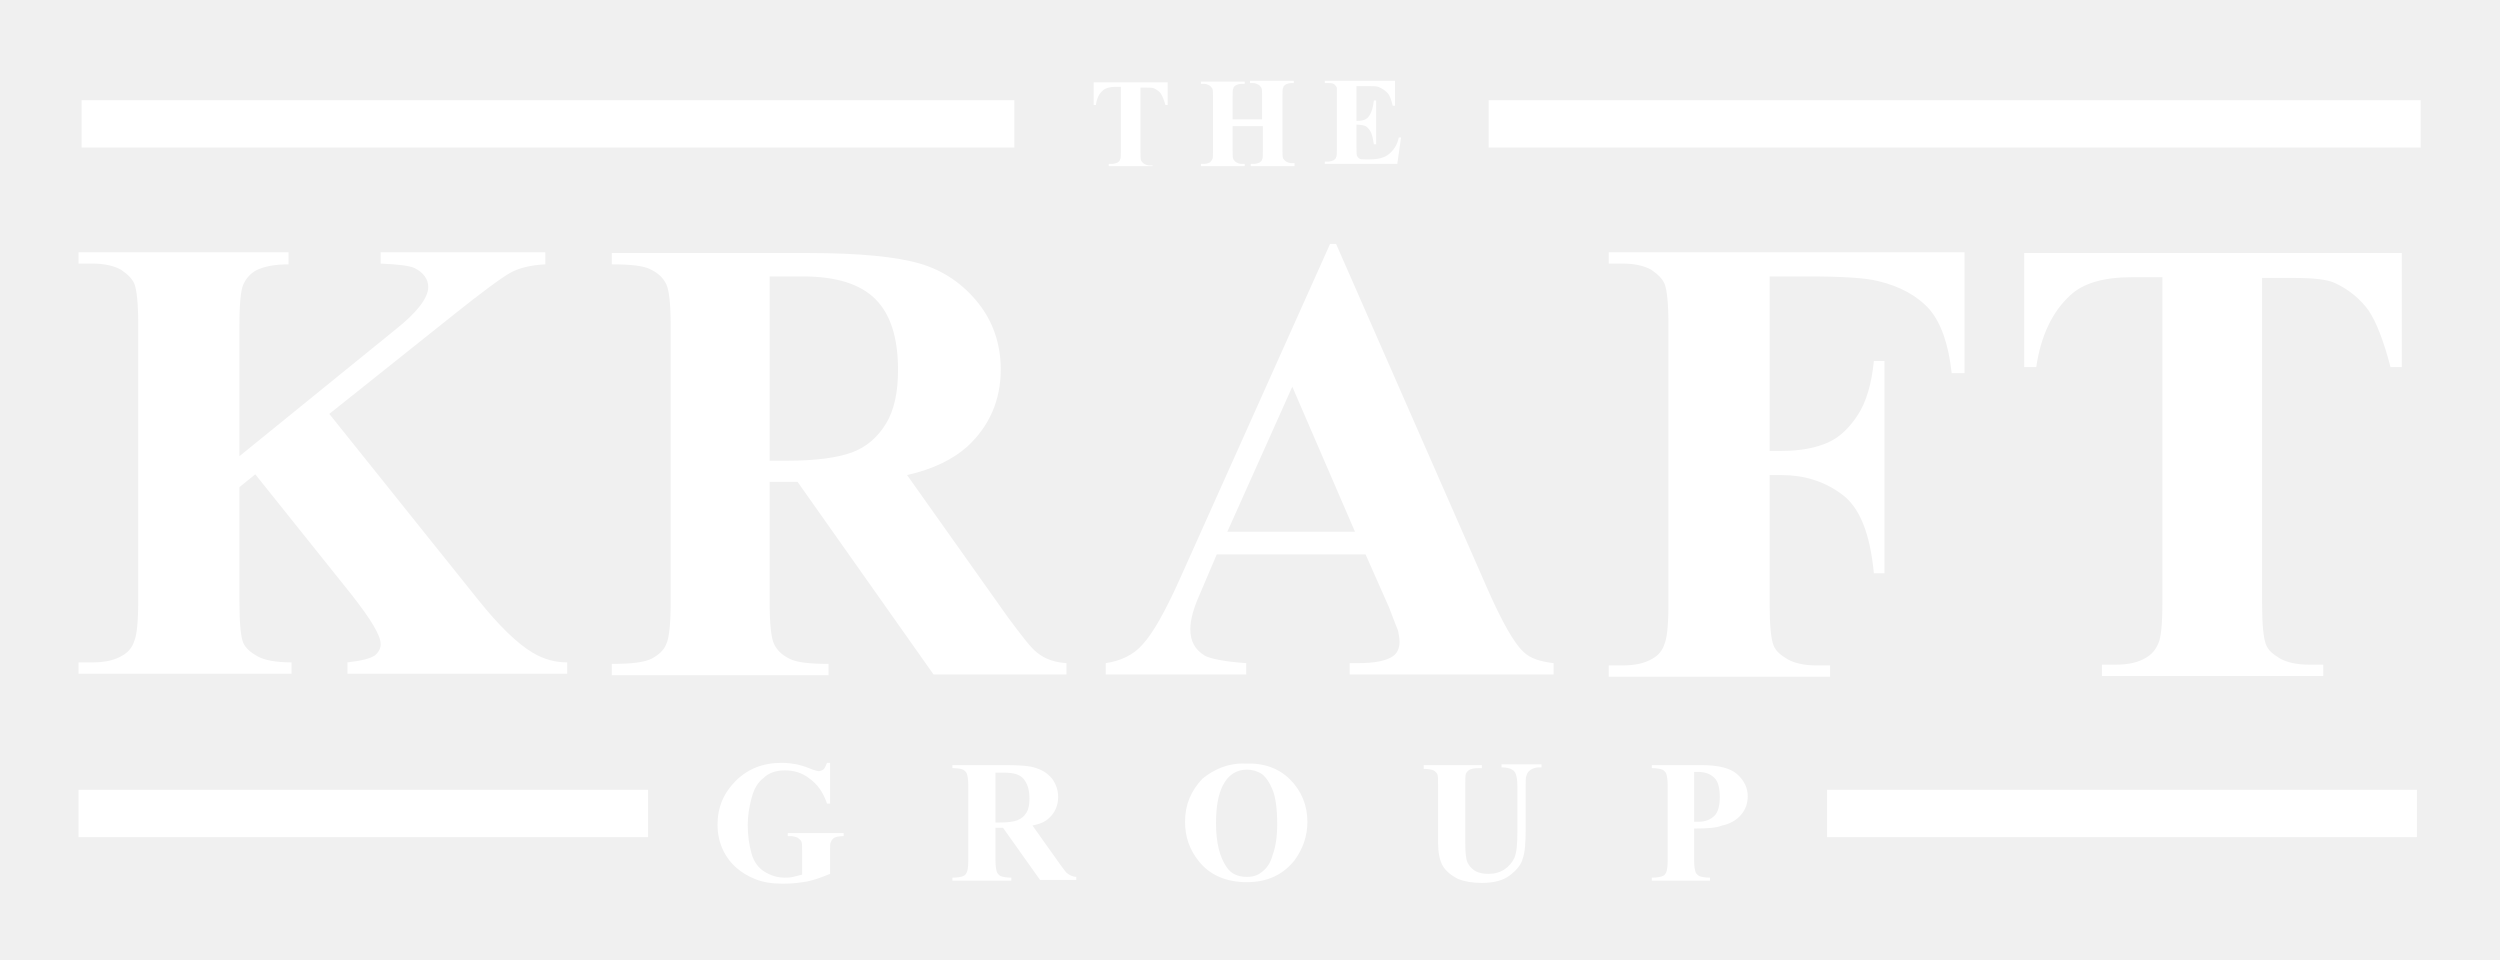
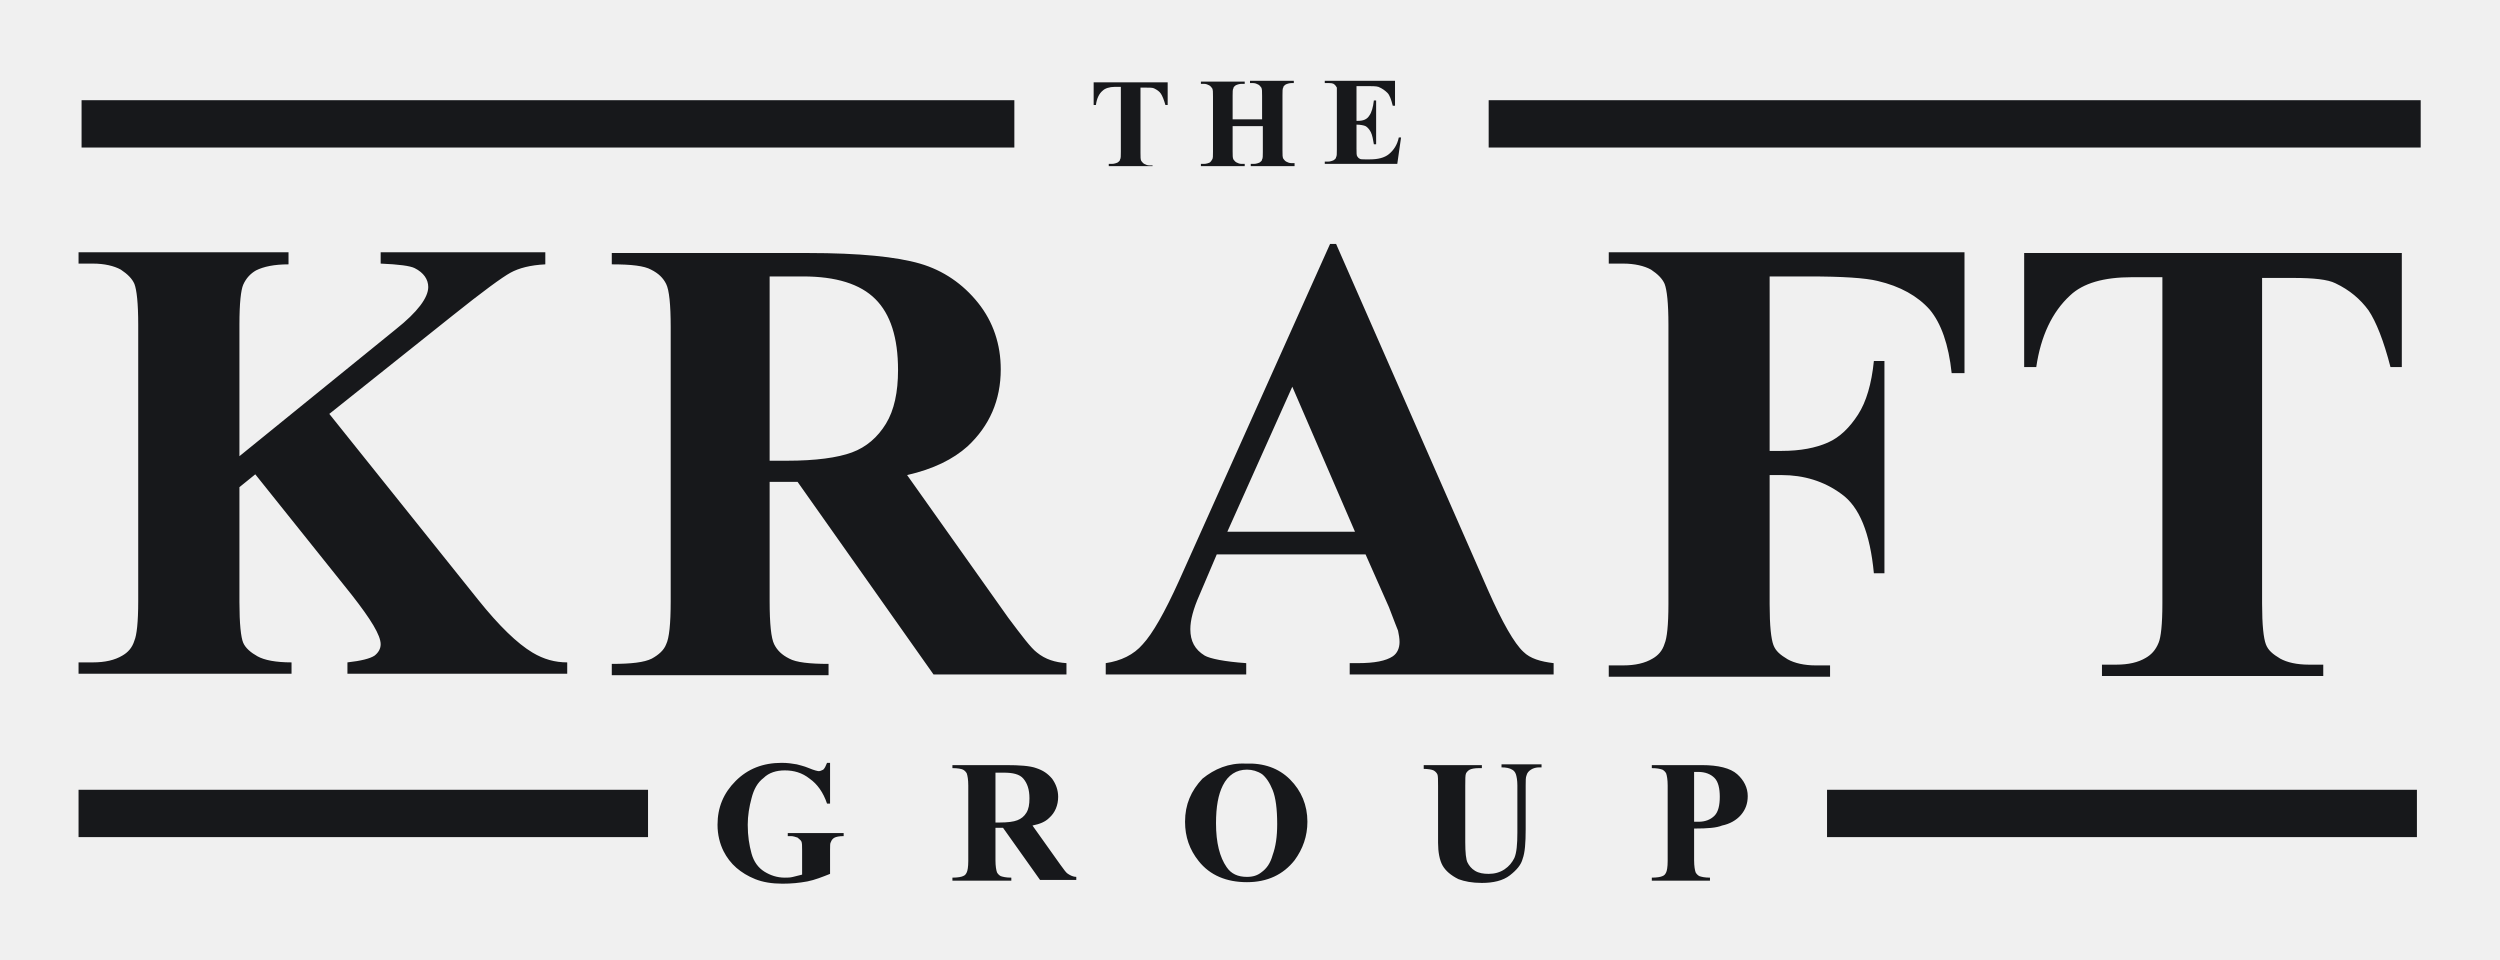
<svg xmlns="http://www.w3.org/2000/svg" width="331" height="127">
  <g fill="none" fill-rule="evenodd">
-     <path d="M43.6 54.8l19.7 24.6c2.8 3.5 5.2 5.8 7.2 7 1.5.9 3 1.3 4.6 1.3v1.5H46v-1.5c1.8-.2 3-.5 3.6-.9.5-.4.8-.9.8-1.5 0-1.2-1.3-3.3-3.8-6.5l-12.8-16-2.1 1.7v15.2c0 2.9.2 4.7.5 5.4.3.7 1 1.3 1.9 1.8.9.5 2.4.8 4.5.8v1.5H10.4v-1.5h1.9c1.6 0 2.9-.3 3.9-.9.7-.4 1.3-1 1.6-2 .3-.7.5-2.4.5-5.2V43c0-2.9-.2-4.6-.5-5.4-.3-.7-.9-1.3-1.8-1.9-.9-.5-2.2-.8-3.7-.8h-1.9v-1.5h27.8V35c-1.9 0-3.3.3-4.3.8-.7.4-1.3 1-1.7 1.9-.3.7-.5 2.4-.5 5.3v17.4l20.7-16.8c2.9-2.3 4.3-4.2 4.3-5.6 0-1-.6-1.9-1.8-2.5-.6-.3-2.1-.5-4.5-.6v-1.5h21.8V35c-2 .1-3.5.5-4.6 1.1-1.1.6-3.7 2.5-7.7 5.7l-16.3 13zm58.3 9.1v15.7c0 3 .2 4.9.6 5.7.4.8 1 1.4 2 1.9.9.5 2.7.7 5.2.7v1.5H81v-1.5c2.6 0 4.3-.2 5.3-.7.9-.5 1.6-1.1 1.9-1.9.4-.8.6-2.7.6-5.7V43.3c0-3-.2-4.9-.6-5.7-.4-.8-1-1.4-2-1.9-.9-.5-2.6-.7-5.2-.7v-1.5h26c6.8 0 11.7.5 14.8 1.4 3.1.9 5.7 2.7 7.7 5.2s3 5.5 3 8.8c0 4.1-1.5 7.5-4.4 10.2-1.9 1.7-4.5 3-8 3.8l13.4 18.9c1.8 2.4 3 4 3.8 4.6 1.1.9 2.4 1.3 3.9 1.4v1.5h-17.6l-18-25.5h-3.7v.1zm0-27.4V61h2.3c3.8 0 6.7-.4 8.6-1.1 1.9-.7 3.4-2 4.5-3.8 1.1-1.8 1.6-4.2 1.6-7.1 0-4.3-1-7.4-3-9.4s-5.2-3-9.6-3h-4.4v-.1zm78.9 36.9h-19.7l-2.3 5.4c-.8 1.8-1.2 3.3-1.2 4.5 0 1.6.6 2.7 1.9 3.5.7.4 2.6.8 5.5 1v1.5h-18.6v-1.5c2-.3 3.7-1.1 4.9-2.5 1.3-1.4 2.9-4.2 4.8-8.4l20-44.6h.8L197 78.1c1.9 4.3 3.5 7.1 4.7 8.2.9.9 2.3 1.3 4 1.5v1.5h-27v-1.5h1.1c2.2 0 3.7-.3 4.6-.9.6-.4.9-1.1.9-1.9 0-.5-.1-1-.2-1.5-.1-.2-.5-1.3-1.2-3.1l-3.1-7zm-1.4-3l-8.3-19.2-8.6 19.2h16.9zm54.9-33.7v23h1.6c2.5 0 4.5-.4 6.1-1.1 1.6-.7 2.9-2 4-3.7 1.1-1.7 1.8-4.1 2.1-7.1h1.4v28.1h-1.4c-.5-5.3-1.9-8.8-4.3-10.5-2.3-1.7-5-2.5-7.9-2.5h-1.6V80c0 2.9.2 4.6.5 5.4.3.8.9 1.3 1.9 1.9.9.5 2.2.8 3.7.8h1.9v1.5H213v-1.5h1.9c1.6 0 2.9-.3 3.9-.9.7-.4 1.3-1 1.6-2 .3-.7.5-2.4.5-5.2V43c0-2.9-.2-4.6-.5-5.4-.3-.7-.9-1.3-1.8-1.9-.9-.5-2.2-.8-3.7-.8H213v-1.5h47.1v16h-1.7c-.4-3.8-1.4-6.6-2.9-8.4-1.6-1.8-3.9-3.1-6.9-3.8-1.6-.4-4.7-.6-9.1-.6h-5.2v.1zm83.7-3.2v15.1h-1.5c-.9-3.5-1.9-6-2.9-7.5-1.1-1.5-2.5-2.7-4.4-3.6-1-.5-2.9-.7-5.5-.7h-4.2v43.1c0 2.9.2 4.6.5 5.4.3.8.9 1.3 1.9 1.9.9.5 2.2.8 3.8.8h1.9v1.5h-29.3V88h1.9c1.6 0 2.9-.3 3.9-.9.7-.4 1.3-1 1.7-2 .3-.7.5-2.4.5-5.2V36.7h-4c-3.8 0-6.5.8-8.2 2.4-2.4 2.2-3.9 5.4-4.5 9.5H268V33.5h50z" fill="#FFF" fill-rule="nonzero" />
-     <path d="M134.3 16.4H10.8m309.7 0H197.1M85.8 107.7H10.4m309.6 0h-78.1" stroke="#FFF" stroke-width="6.266" />
-     <path d="M109.9 101v5.4h-.4c-.5-1.5-1.3-2.6-2.3-3.3-1-.8-2.1-1.1-3.3-1.1-1.1 0-2.1.3-2.8 1-.8.6-1.3 1.5-1.6 2.7-.3 1.1-.5 2.3-.5 3.5 0 1.5.2 2.7.5 3.8.3 1.1.9 1.9 1.7 2.4.8.5 1.7.8 2.7.8.4 0 .7 0 1.1-.1l1.2-.3v-3.2c0-.6 0-1-.1-1.2-.1-.2-.3-.3-.5-.5-.3-.1-.6-.2-.9-.2h-.4v-.4h7.4v.4c-.6 0-1 .1-1.2.2-.2.1-.4.3-.5.6-.1.1-.1.5-.1 1v3.2c-1 .4-2 .8-3 1-1.1.2-2.1.3-3.3.3-1.4 0-2.6-.2-3.6-.6-1-.4-1.8-.9-2.5-1.5s-1.3-1.4-1.7-2.2c-.5-1-.8-2.2-.8-3.5 0-2.3.8-4.2 2.4-5.8 1.6-1.6 3.6-2.4 6.1-2.4.8 0 1.4.1 2 .2.3.1.9.2 1.6.5.7.3 1.2.4 1.3.4.2 0 .4-.1.6-.2.2-.2.3-.4.5-.9h.4zm21.9 8.6v4.3c0 .8.1 1.3.2 1.6.1.2.3.4.5.5.3.1.7.2 1.4.2v.4h-7.8v-.4c.7 0 1.2-.1 1.4-.2.3-.1.4-.3.5-.5.1-.2.2-.7.2-1.5v-10c0-.8-.1-1.3-.2-1.6-.1-.2-.3-.4-.5-.5-.2-.1-.7-.2-1.4-.2v-.4h7.1c1.8 0 3.2.1 4 .4.9.3 1.5.7 2.1 1.4.5.7.8 1.5.8 2.4 0 1.1-.4 2.1-1.2 2.8-.5.5-1.2.8-2.2 1l3.7 5.2c.5.7.8 1.1 1 1.2.3.2.7.4 1.1.4v.4h-4.8l-4.9-6.9h-1zm0-7.4v6.7h.6c1 0 1.8-.1 2.3-.3.5-.2.9-.5 1.2-1 .3-.5.4-1.1.4-1.9 0-1.2-.3-2-.8-2.6-.5-.6-1.4-.8-2.6-.8h-1.1v-.1zm33.1-1.1c2.4-.1 4.4.6 5.9 2.1s2.3 3.4 2.3 5.6c0 1.9-.6 3.6-1.7 5.1-1.5 1.9-3.6 2.9-6.3 2.9-2.7 0-4.9-.9-6.4-2.8-1.2-1.5-1.8-3.2-1.8-5.2 0-2.3.8-4.1 2.3-5.7 1.6-1.3 3.5-2.1 5.7-2zm.2.8c-1.4 0-2.5.7-3.2 2.1-.6 1.2-.9 2.8-.9 5 0 2.6.5 4.5 1.4 5.8.6.9 1.5 1.3 2.7 1.3.8 0 1.4-.2 1.9-.6.7-.5 1.2-1.2 1.5-2.3.4-1.1.6-2.4.6-4.1 0-2-.2-3.5-.6-4.5-.4-1-.9-1.7-1.4-2.1-.6-.4-1.3-.6-2-.6zm23.2-.6h7.9v.4h-.4c-.6 0-1 .1-1.2.2-.2.1-.4.3-.5.5-.1.2-.1.8-.1 1.6v7.5c0 1.4.1 2.3.3 2.7.2.4.5.8 1 1.1.5.3 1.1.4 1.8.4.8 0 1.5-.2 2.1-.6.6-.4 1-.9 1.3-1.5.3-.7.4-1.8.4-3.4V104c0-.7-.1-1.2-.2-1.5-.1-.3-.3-.5-.5-.6-.3-.2-.8-.3-1.4-.3v-.4h5.3v.4h-.3c-.4 0-.8.1-1.1.3-.3.2-.5.4-.6.8-.1.2-.1.7-.1 1.3v5.8c0 1.8-.1 3.1-.4 3.9-.2.8-.8 1.5-1.7 2.2-.9.7-2.2 1-3.7 1-1.3 0-2.3-.2-3.1-.5-1-.5-1.7-1.1-2.1-1.8-.4-.7-.6-1.8-.6-3v-7.5c0-.9 0-1.4-.1-1.6-.1-.2-.3-.4-.5-.5-.2-.1-.7-.2-1.3-.2v-.5h-.2zm36 8.4v4.2c0 .8.1 1.3.2 1.6.1.2.3.4.5.5.3.1.7.2 1.4.2v.4h-7.7v-.4c.7 0 1.2-.1 1.4-.2.3-.1.4-.3.5-.5.1-.2.2-.7.2-1.5v-10c0-.8-.1-1.3-.2-1.6-.1-.2-.3-.4-.5-.5-.3-.1-.7-.2-1.4-.2v-.4h6.6c2.2 0 3.8.4 4.7 1.2.9.8 1.4 1.8 1.4 2.9 0 1-.3 1.8-.9 2.5-.6.7-1.5 1.2-2.5 1.4-.7.3-1.9.4-3.7.4zm0-7.5v6.6h.6c.9 0 1.6-.3 2.1-.8s.7-1.4.7-2.5-.2-2-.7-2.5c-.5-.5-1.2-.8-2.2-.8h-.5zm-69.7-91.3v3h-.3c-.2-.7-.4-1.2-.6-1.5-.2-.3-.5-.5-.9-.7-.2-.1-.6-.1-1.1-.1h-.7v8.6c0 .6 0 .9.1 1.1.1.1.2.3.4.4.2.1.4.2.7.2h.4v.1h-5.8v-.3h.4c.3 0 .6-.1.8-.2.1-.1.3-.2.3-.4.1-.1.1-.5.1-1v-8.6h-.8c-.7 0-1.3.2-1.6.5-.5.4-.8 1.1-.9 1.9h-.3v-3h9.8zm8.6 5.7V20c0 .6 0 .9.1 1.1.1.1.2.3.4.4.2.1.4.2.7.2h.4v.3H159v-.3h.4c.3 0 .6-.1.8-.2.1-.1.2-.2.3-.4.1-.1.1-.5.1-1v-7.3c0-.6 0-.9-.1-1.1-.1-.1-.2-.3-.4-.4-.2-.1-.4-.2-.7-.2h-.4v-.3h5.8v.3h-.4c-.3 0-.6.1-.8.2-.1.1-.3.2-.3.4-.1.1-.1.5-.1 1v3.1h3.9v-3.1c0-.6 0-.9-.1-1.1-.1-.1-.2-.3-.4-.4-.2-.1-.4-.2-.7-.2h-.4v-.3h5.8v.3h-.3c-.3 0-.6.1-.8.2-.1.1-.3.2-.3.4-.1.1-.1.5-.1 1v7.3c0 .6 0 .9.1 1.1.1.1.2.3.4.4.2.1.4.2.7.2h.4v.4h-5.8v-.3h.4c.3 0 .6-.1.8-.2.1-.1.3-.2.3-.4.1-.1.1-.5.1-1v-3.4h-4v-.1zm16.4-5.1V16h.2c.7 0 1.2-.2 1.5-.7.3-.4.5-1.1.6-2h.3v5.8h-.3c-.1-.6-.2-1.2-.4-1.6-.2-.4-.5-.7-.7-.8-.2-.1-.7-.2-1.2-.2v3.1c0 .6 0 1 .1 1.1.1.1.1.2.3.3.1.1.4.1.7.1h.7c1 0 1.9-.2 2.5-.7.6-.5 1.1-1.2 1.3-2.2h.3l-.5 3.5h-9.6v-.3h.4c.3 0 .6-.1.8-.2.1-.1.3-.2.3-.4.1-.1.1-.5.1-1v-8.2c-.1-.2-.2-.3-.3-.4-.2-.2-.5-.2-.9-.2h-.4v-.3h9.3V14h-.3c-.2-.8-.4-1.4-.7-1.7-.3-.3-.7-.6-1.2-.8-.3-.1-.9-.1-1.7-.1h-1.2v.1z" fill="#FFF" fill-rule="nonzero" />
+     <path d="M43.6 54.8l19.7 24.6c2.8 3.5 5.2 5.8 7.2 7 1.5.9 3 1.3 4.6 1.3v1.5H46v-1.5c1.8-.2 3-.5 3.6-.9.5-.4.8-.9.8-1.5 0-1.2-1.3-3.3-3.8-6.5l-12.8-16-2.1 1.7v15.2c0 2.9.2 4.7.5 5.4.3.7 1 1.3 1.9 1.8.9.5 2.4.8 4.5.8v1.5H10.4v-1.5h1.9c1.6 0 2.9-.3 3.9-.9.7-.4 1.3-1 1.6-2 .3-.7.5-2.4.5-5.2V43c0-2.9-.2-4.6-.5-5.4-.3-.7-.9-1.3-1.8-1.9-.9-.5-2.2-.8-3.7-.8h-1.9v-1.5h27.8V35c-1.9 0-3.3.3-4.3.8-.7.4-1.3 1-1.7 1.9-.3.7-.5 2.4-.5 5.3v17.4l20.7-16.8c2.9-2.3 4.3-4.2 4.3-5.6 0-1-.6-1.9-1.8-2.5-.6-.3-2.1-.5-4.5-.6v-1.5h21.8V35c-2 .1-3.5.5-4.6 1.1-1.1.6-3.7 2.5-7.7 5.7l-16.3 13zm58.3 9.1v15.7c0 3 .2 4.9.6 5.7.4.8 1 1.4 2 1.9.9.5 2.7.7 5.2.7v1.5H81v-1.5c2.6 0 4.3-.2 5.3-.7.9-.5 1.6-1.1 1.9-1.9.4-.8.6-2.7.6-5.7V43.3c0-3-.2-4.9-.6-5.7-.4-.8-1-1.4-2-1.9-.9-.5-2.6-.7-5.2-.7v-1.5h26c6.8 0 11.7.5 14.8 1.4 3.1.9 5.7 2.7 7.7 5.2s3 5.5 3 8.8c0 4.1-1.5 7.5-4.4 10.2-1.9 1.7-4.5 3-8 3.8l13.4 18.9c1.8 2.4 3 4 3.8 4.6 1.1.9 2.4 1.3 3.9 1.4v1.5h-17.6l-18-25.5h-3.7v.1zm0-27.4V61h2.3c3.8 0 6.7-.4 8.6-1.1 1.9-.7 3.4-2 4.5-3.8 1.1-1.8 1.6-4.2 1.6-7.1 0-4.3-1-7.4-3-9.4s-5.2-3-9.6-3h-4.4v-.1zm78.9 36.9h-19.7l-2.3 5.4c-.8 1.8-1.2 3.3-1.2 4.5 0 1.6.6 2.7 1.9 3.5.7.4 2.6.8 5.5 1v1.5h-18.6v-1.5c2-.3 3.7-1.1 4.9-2.5 1.3-1.4 2.9-4.2 4.8-8.4l20-44.6h.8L197 78.1c1.9 4.3 3.5 7.1 4.7 8.2.9.9 2.3 1.3 4 1.5v1.5h-27v-1.5h1.1c2.2 0 3.7-.3 4.6-.9.6-.4.9-1.1.9-1.9 0-.5-.1-1-.2-1.5-.1-.2-.5-1.3-1.2-3.1l-3.1-7zm-1.4-3l-8.3-19.2-8.6 19.2h16.9zm54.9-33.7v23h1.6c2.5 0 4.5-.4 6.1-1.1 1.6-.7 2.9-2 4-3.7 1.1-1.7 1.8-4.1 2.1-7.1h1.4v28.1h-1.4c-.5-5.3-1.9-8.8-4.3-10.5-2.3-1.7-5-2.5-7.9-2.5h-1.6V80c0 2.9.2 4.6.5 5.4.3.8.9 1.3 1.9 1.9.9.5 2.2.8 3.7.8h1.9v1.5H213v-1.5h1.9c1.6 0 2.9-.3 3.9-.9.7-.4 1.3-1 1.6-2 .3-.7.5-2.4.5-5.2V43c0-2.9-.2-4.6-.5-5.4-.3-.7-.9-1.3-1.8-1.9-.9-.5-2.2-.8-3.7-.8H213v-1.5h47.1v16h-1.7c-.4-3.8-1.4-6.6-2.9-8.4-1.6-1.8-3.9-3.1-6.9-3.8-1.6-.4-4.7-.6-9.1-.6h-5.2v.1zm83.7-3.2v15.1h-1.5c-.9-3.5-1.9-6-2.9-7.5-1.1-1.5-2.5-2.7-4.4-3.6-1-.5-2.9-.7-5.5-.7h-4.2v43.1c0 2.9.2 4.6.5 5.4.3.8.9 1.3 1.9 1.9.9.5 2.2.8 3.8.8h1.9v1.5h-29.3V88h1.9c1.6 0 2.9-.3 3.9-.9.7-.4 1.3-1 1.7-2 .3-.7.5-2.4.5-5.2V36.7h-4c-3.8 0-6.5.8-8.2 2.4-2.4 2.2-3.9 5.4-4.5 9.5H268V33.5h50z" fill="#17181B" fill-rule="nonzero" />
+     <path d="M134.3 16.4H10.8m309.7 0H197.1M85.8 107.7H10.4m309.6 0h-78.1" stroke="#17181B" stroke-width="6.266" />
+     <path d="M109.9 101v5.4h-.4c-.5-1.5-1.3-2.6-2.3-3.3-1-.8-2.1-1.1-3.3-1.1-1.1 0-2.1.3-2.8 1-.8.6-1.3 1.5-1.6 2.7-.3 1.1-.5 2.3-.5 3.5 0 1.5.2 2.7.5 3.8.3 1.1.9 1.9 1.7 2.4.8.5 1.7.8 2.7.8.4 0 .7 0 1.1-.1l1.2-.3v-3.2c0-.6 0-1-.1-1.2-.1-.2-.3-.3-.5-.5-.3-.1-.6-.2-.9-.2h-.4v-.4h7.4v.4c-.6 0-1 .1-1.2.2-.2.1-.4.3-.5.6-.1.1-.1.5-.1 1v3.2c-1 .4-2 .8-3 1-1.1.2-2.1.3-3.3.3-1.4 0-2.6-.2-3.6-.6-1-.4-1.8-.9-2.5-1.5s-1.3-1.4-1.7-2.2c-.5-1-.8-2.2-.8-3.5 0-2.3.8-4.2 2.4-5.8 1.6-1.6 3.6-2.4 6.1-2.4.8 0 1.4.1 2 .2.3.1.9.2 1.6.5.7.3 1.2.4 1.3.4.2 0 .4-.1.6-.2.2-.2.3-.4.5-.9h.4zm21.9 8.6v4.3c0 .8.1 1.3.2 1.6.1.2.3.4.5.5.3.1.7.2 1.4.2v.4h-7.8v-.4c.7 0 1.2-.1 1.4-.2.3-.1.4-.3.5-.5.1-.2.2-.7.2-1.5v-10c0-.8-.1-1.3-.2-1.6-.1-.2-.3-.4-.5-.5-.2-.1-.7-.2-1.4-.2v-.4h7.1c1.8 0 3.2.1 4 .4.9.3 1.5.7 2.1 1.4.5.7.8 1.5.8 2.4 0 1.1-.4 2.1-1.2 2.8-.5.5-1.2.8-2.2 1l3.7 5.2c.5.7.8 1.1 1 1.2.3.2.7.4 1.1.4v.4h-4.8l-4.9-6.9h-1zm0-7.4v6.7h.6c1 0 1.8-.1 2.3-.3.5-.2.9-.5 1.2-1 .3-.5.4-1.1.4-1.9 0-1.2-.3-2-.8-2.6-.5-.6-1.4-.8-2.6-.8h-1.1v-.1zm33.1-1.1c2.4-.1 4.4.6 5.9 2.1s2.3 3.4 2.3 5.6c0 1.9-.6 3.6-1.7 5.1-1.5 1.9-3.6 2.9-6.3 2.9-2.7 0-4.9-.9-6.4-2.8-1.2-1.5-1.8-3.2-1.8-5.2 0-2.3.8-4.1 2.3-5.7 1.6-1.3 3.5-2.1 5.7-2zm.2.8c-1.4 0-2.5.7-3.2 2.1-.6 1.2-.9 2.8-.9 5 0 2.6.5 4.5 1.4 5.8.6.9 1.5 1.3 2.7 1.3.8 0 1.4-.2 1.9-.6.7-.5 1.2-1.2 1.5-2.3.4-1.1.6-2.4.6-4.1 0-2-.2-3.5-.6-4.5-.4-1-.9-1.7-1.4-2.1-.6-.4-1.3-.6-2-.6zm23.2-.6h7.9v.4h-.4c-.6 0-1 .1-1.2.2-.2.1-.4.3-.5.5-.1.2-.1.8-.1 1.6v7.5c0 1.4.1 2.3.3 2.7.2.4.5.8 1 1.1.5.3 1.1.4 1.8.4.8 0 1.5-.2 2.1-.6.6-.4 1-.9 1.3-1.5.3-.7.4-1.8.4-3.4V104c0-.7-.1-1.2-.2-1.5-.1-.3-.3-.5-.5-.6-.3-.2-.8-.3-1.4-.3v-.4h5.3v.4h-.3c-.4 0-.8.1-1.1.3-.3.2-.5.4-.6.8-.1.2-.1.7-.1 1.3v5.8c0 1.8-.1 3.1-.4 3.9-.2.8-.8 1.5-1.7 2.2-.9.7-2.2 1-3.7 1-1.3 0-2.3-.2-3.1-.5-1-.5-1.7-1.1-2.1-1.8-.4-.7-.6-1.8-.6-3v-7.5c0-.9 0-1.4-.1-1.6-.1-.2-.3-.4-.5-.5-.2-.1-.7-.2-1.3-.2v-.5h-.2zm36 8.4v4.2c0 .8.1 1.3.2 1.6.1.2.3.4.5.5.3.1.7.2 1.4.2v.4h-7.7v-.4c.7 0 1.2-.1 1.4-.2.3-.1.4-.3.5-.5.1-.2.2-.7.2-1.5v-10c0-.8-.1-1.3-.2-1.6-.1-.2-.3-.4-.5-.5-.3-.1-.7-.2-1.4-.2v-.4h6.6c2.2 0 3.8.4 4.7 1.2.9.8 1.4 1.8 1.4 2.9 0 1-.3 1.8-.9 2.5-.6.7-1.5 1.2-2.5 1.4-.7.3-1.9.4-3.7.4zm0-7.5v6.6h.6c.9 0 1.6-.3 2.1-.8s.7-1.4.7-2.5-.2-2-.7-2.5c-.5-.5-1.2-.8-2.2-.8h-.5zm-69.7-91.3v3h-.3c-.2-.7-.4-1.2-.6-1.5-.2-.3-.5-.5-.9-.7-.2-.1-.6-.1-1.1-.1h-.7v8.6c0 .6 0 .9.1 1.1.1.1.2.3.4.4.2.1.4.2.7.2h.4v.1h-5.8v-.3h.4c.3 0 .6-.1.8-.2.1-.1.3-.2.3-.4.1-.1.1-.5.1-1v-8.6h-.8c-.7 0-1.3.2-1.6.5-.5.4-.8 1.1-.9 1.9h-.3v-3h9.8zm8.6 5.7V20c0 .6 0 .9.1 1.1.1.1.2.3.4.4.2.1.4.2.7.2h.4v.3H159v-.3h.4c.3 0 .6-.1.8-.2.1-.1.2-.2.3-.4.1-.1.1-.5.1-1v-7.3c0-.6 0-.9-.1-1.1-.1-.1-.2-.3-.4-.4-.2-.1-.4-.2-.7-.2h-.4v-.3h5.8v.3h-.4c-.3 0-.6.1-.8.2-.1.1-.3.2-.3.4-.1.1-.1.5-.1 1v3.1h3.9v-3.1c0-.6 0-.9-.1-1.1-.1-.1-.2-.3-.4-.4-.2-.1-.4-.2-.7-.2h-.4v-.3h5.8v.3h-.3c-.3 0-.6.1-.8.2-.1.1-.3.2-.3.4-.1.1-.1.5-.1 1v7.3c0 .6 0 .9.1 1.1.1.1.2.3.4.4.2.1.4.2.7.2h.4v.4h-5.8v-.3h.4c.3 0 .6-.1.8-.2.1-.1.3-.2.3-.4.1-.1.1-.5.1-1v-3.4h-4v-.1zm16.4-5.1V16h.2c.7 0 1.2-.2 1.5-.7.3-.4.5-1.1.6-2h.3v5.8h-.3c-.1-.6-.2-1.2-.4-1.6-.2-.4-.5-.7-.7-.8-.2-.1-.7-.2-1.2-.2v3.1c0 .6 0 1 .1 1.1.1.1.1.2.3.3.1.1.4.1.7.1h.7c1 0 1.9-.2 2.5-.7.6-.5 1.1-1.2 1.3-2.2h.3l-.5 3.5h-9.6v-.3h.4c.3 0 .6-.1.8-.2.1-.1.3-.2.3-.4.1-.1.1-.5.1-1v-8.2c-.1-.2-.2-.3-.3-.4-.2-.2-.5-.2-.9-.2h-.4v-.3h9.3V14h-.3c-.2-.8-.4-1.4-.7-1.7-.3-.3-.7-.6-1.2-.8-.3-.1-.9-.1-1.7-.1h-1.2v.1z" fill="#17181B" fill-rule="nonzero" />
  </g>
</svg>
